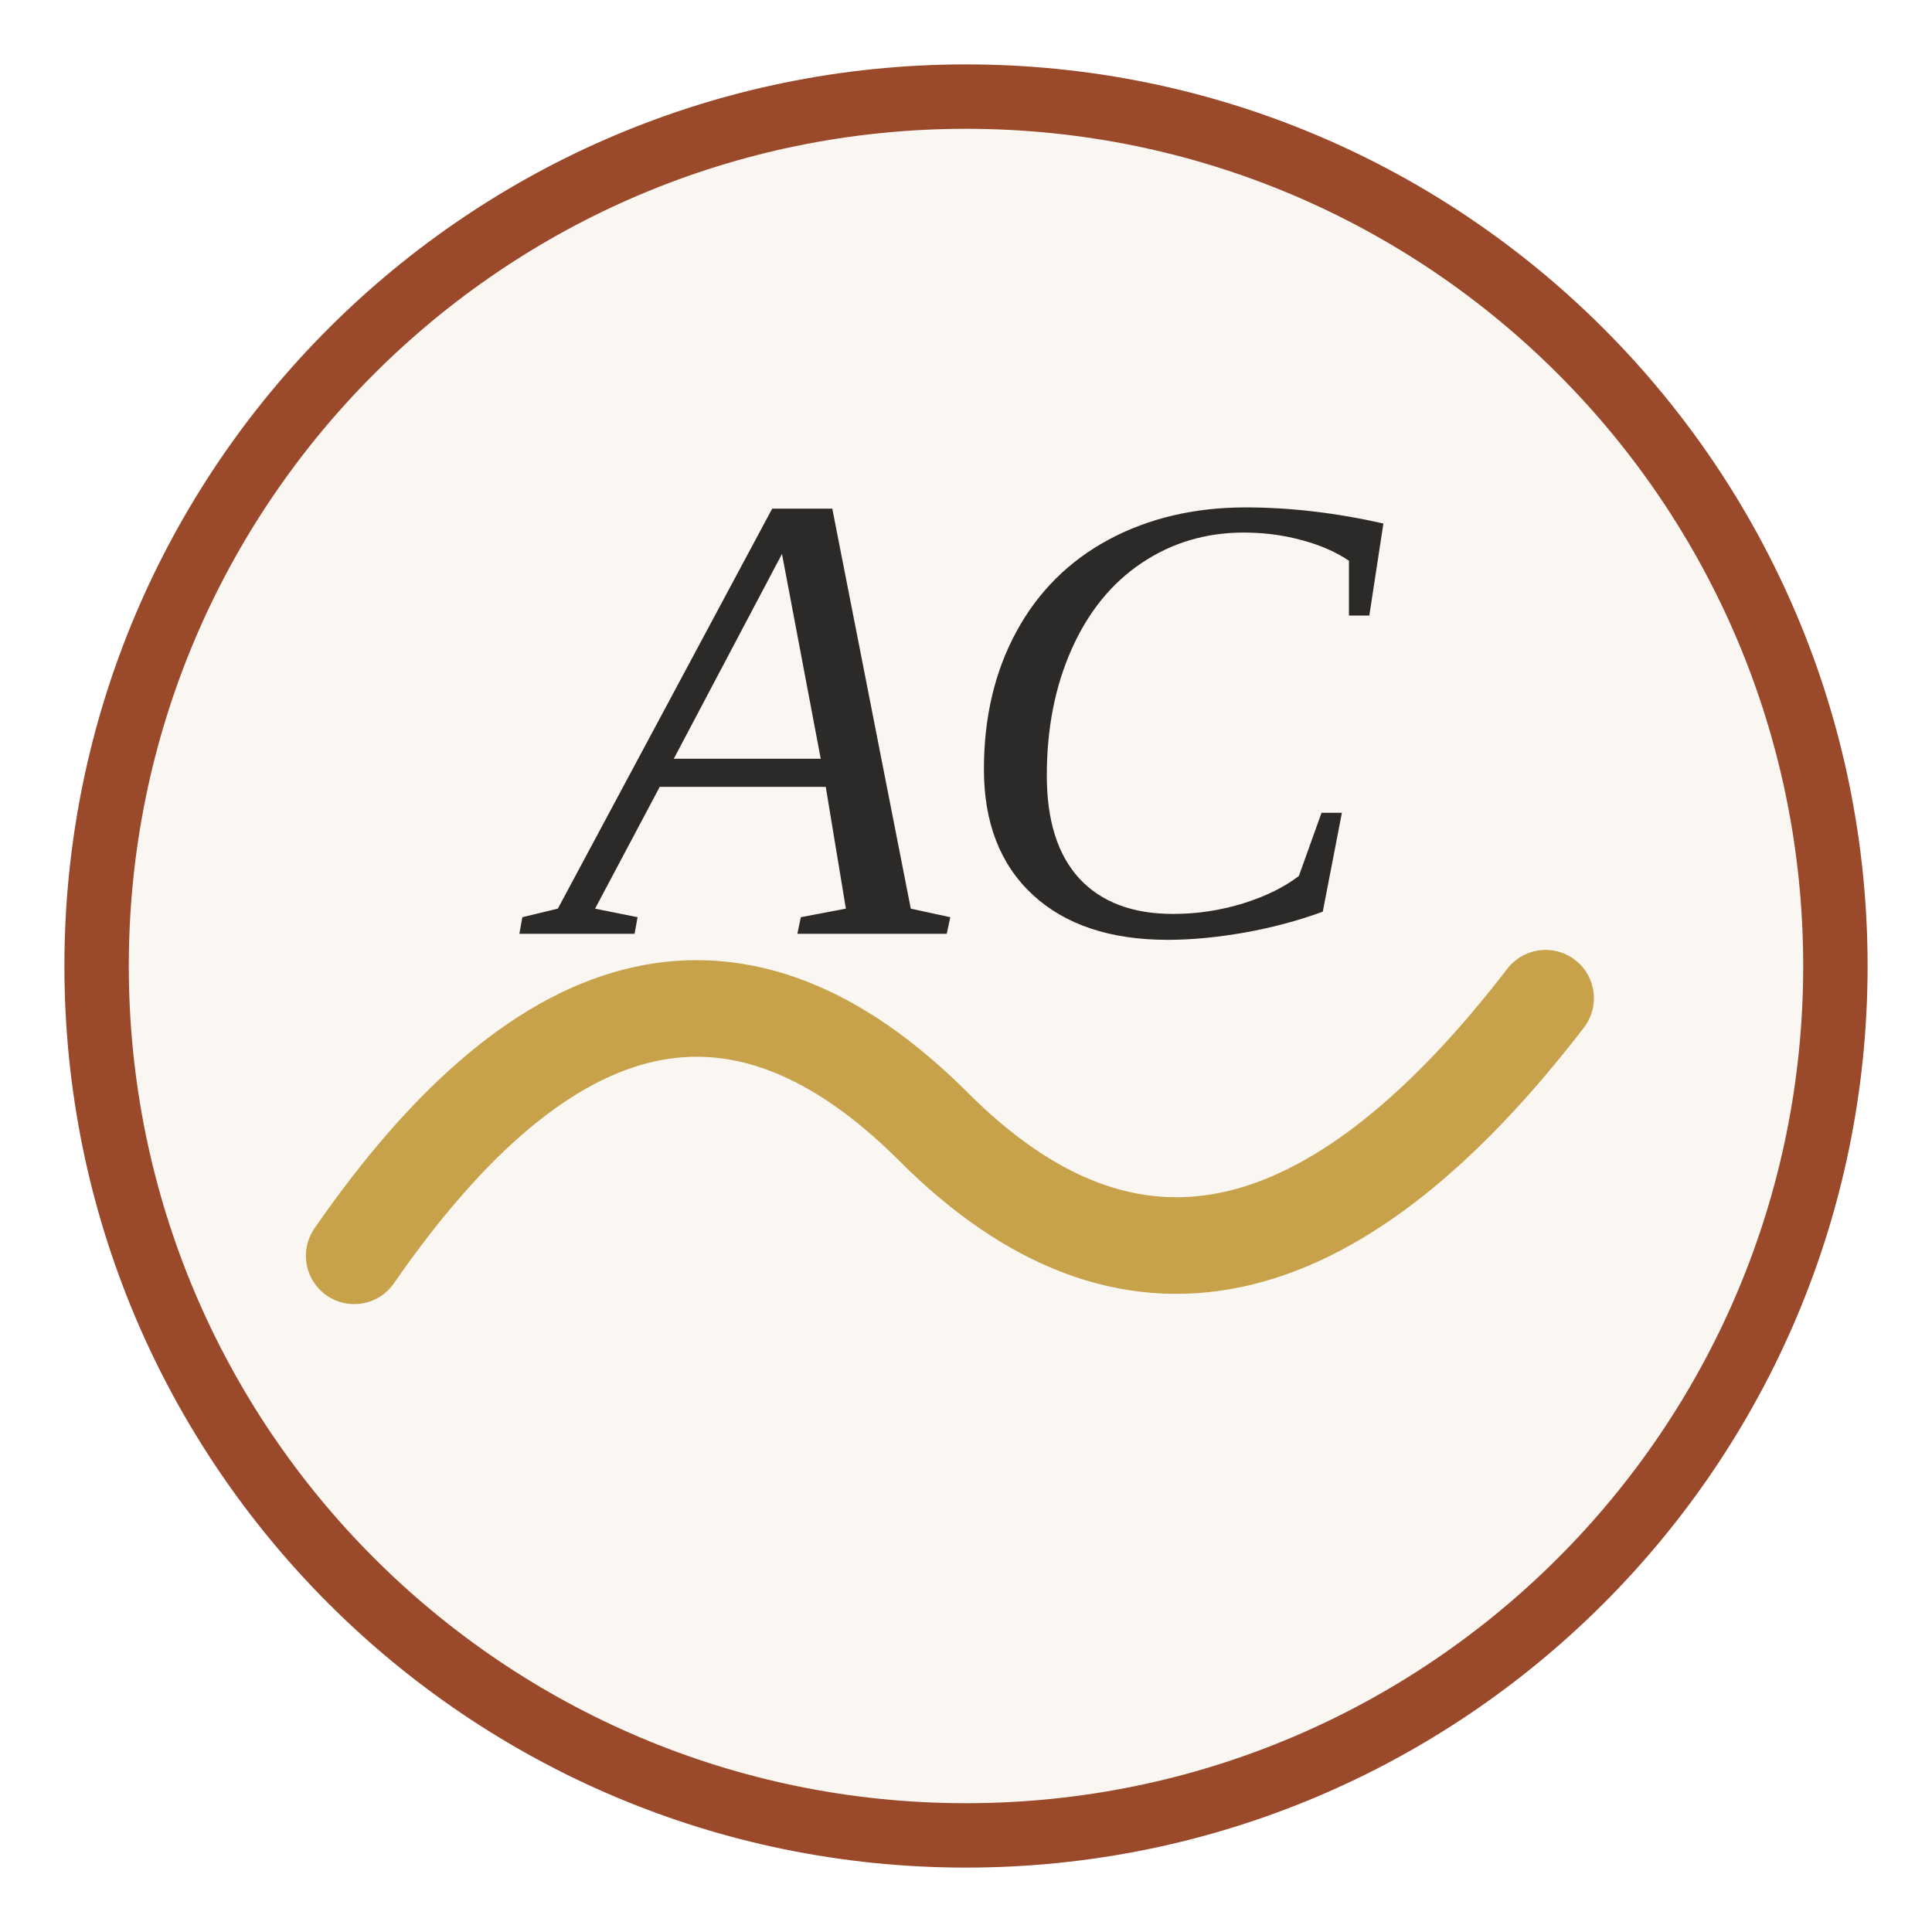
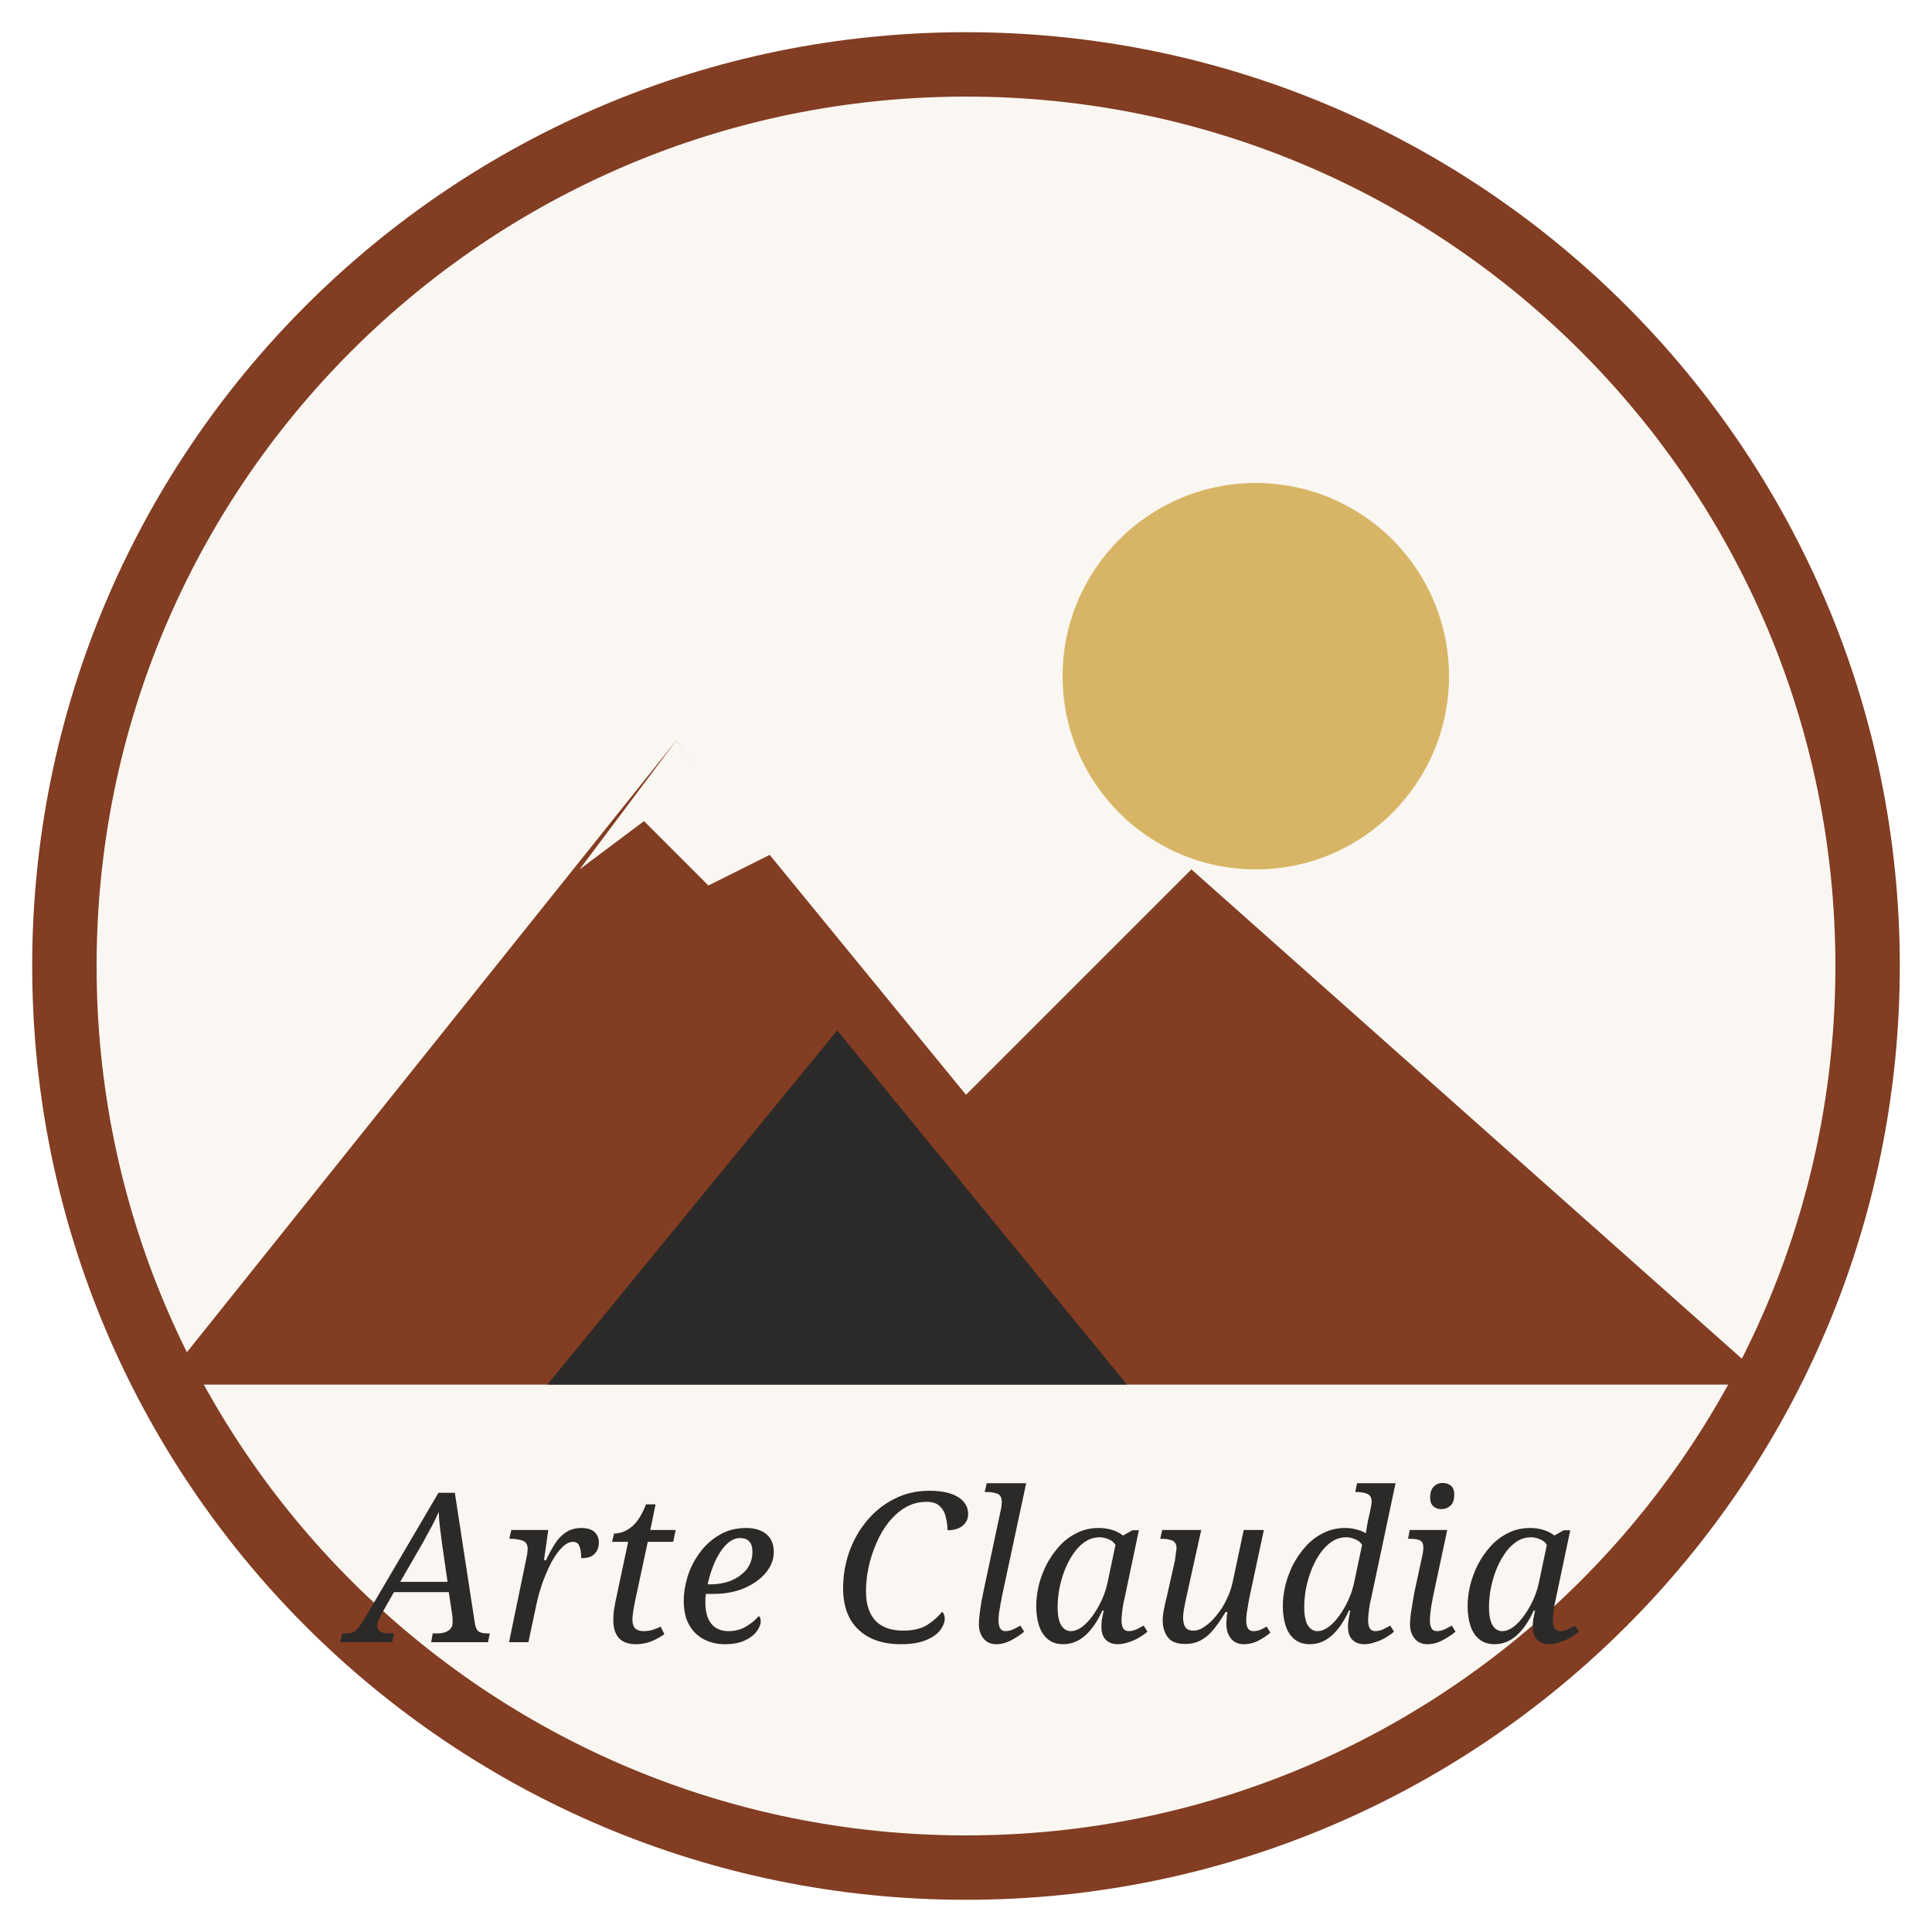
<svg xmlns="http://www.w3.org/2000/svg" viewBox="0 0 120 120" width="120" height="120" role="img" aria-labelledby="t">
-   <circle cx="60" cy="60" r="54" fill="#FAF7F2" stroke="#9A4A2B" stroke-width="4" />
-   <path d="M22 78 Q40 52 58 70 T96 62" fill="none" stroke="#C8A24A" stroke-width="6" stroke-linecap="round" />
-   <text x="60" y="58" text-anchor="middle" font-family="Georgia, 'Times New Roman', serif" font-size="40" font-style="italic" fill="#2B2A28">AC</text>
+   <circle cx="60" cy="60" r="56" fill="#FAF7F2" stroke="#823D22" stroke-width="4" />
+   <circle cx="78" cy="42" r="12" fill="#D8B566" />
+   <polygon points="10,86 42,46 60,68 74,54 110,86" fill="#823D22" />
+   <polygon points="34,86 52,64 70,86" fill="#2B2A28" />
+   <polygon points="42,46 36,54 40,51 44,55 48,53" fill="#FAF7F2" />
+   <text x="60" y="102" text-anchor="middle" font-family="Georgia, serif" font-size="13" font-style="italic" fill="#2B2A28">Arte Claudia</text>
</svg>
